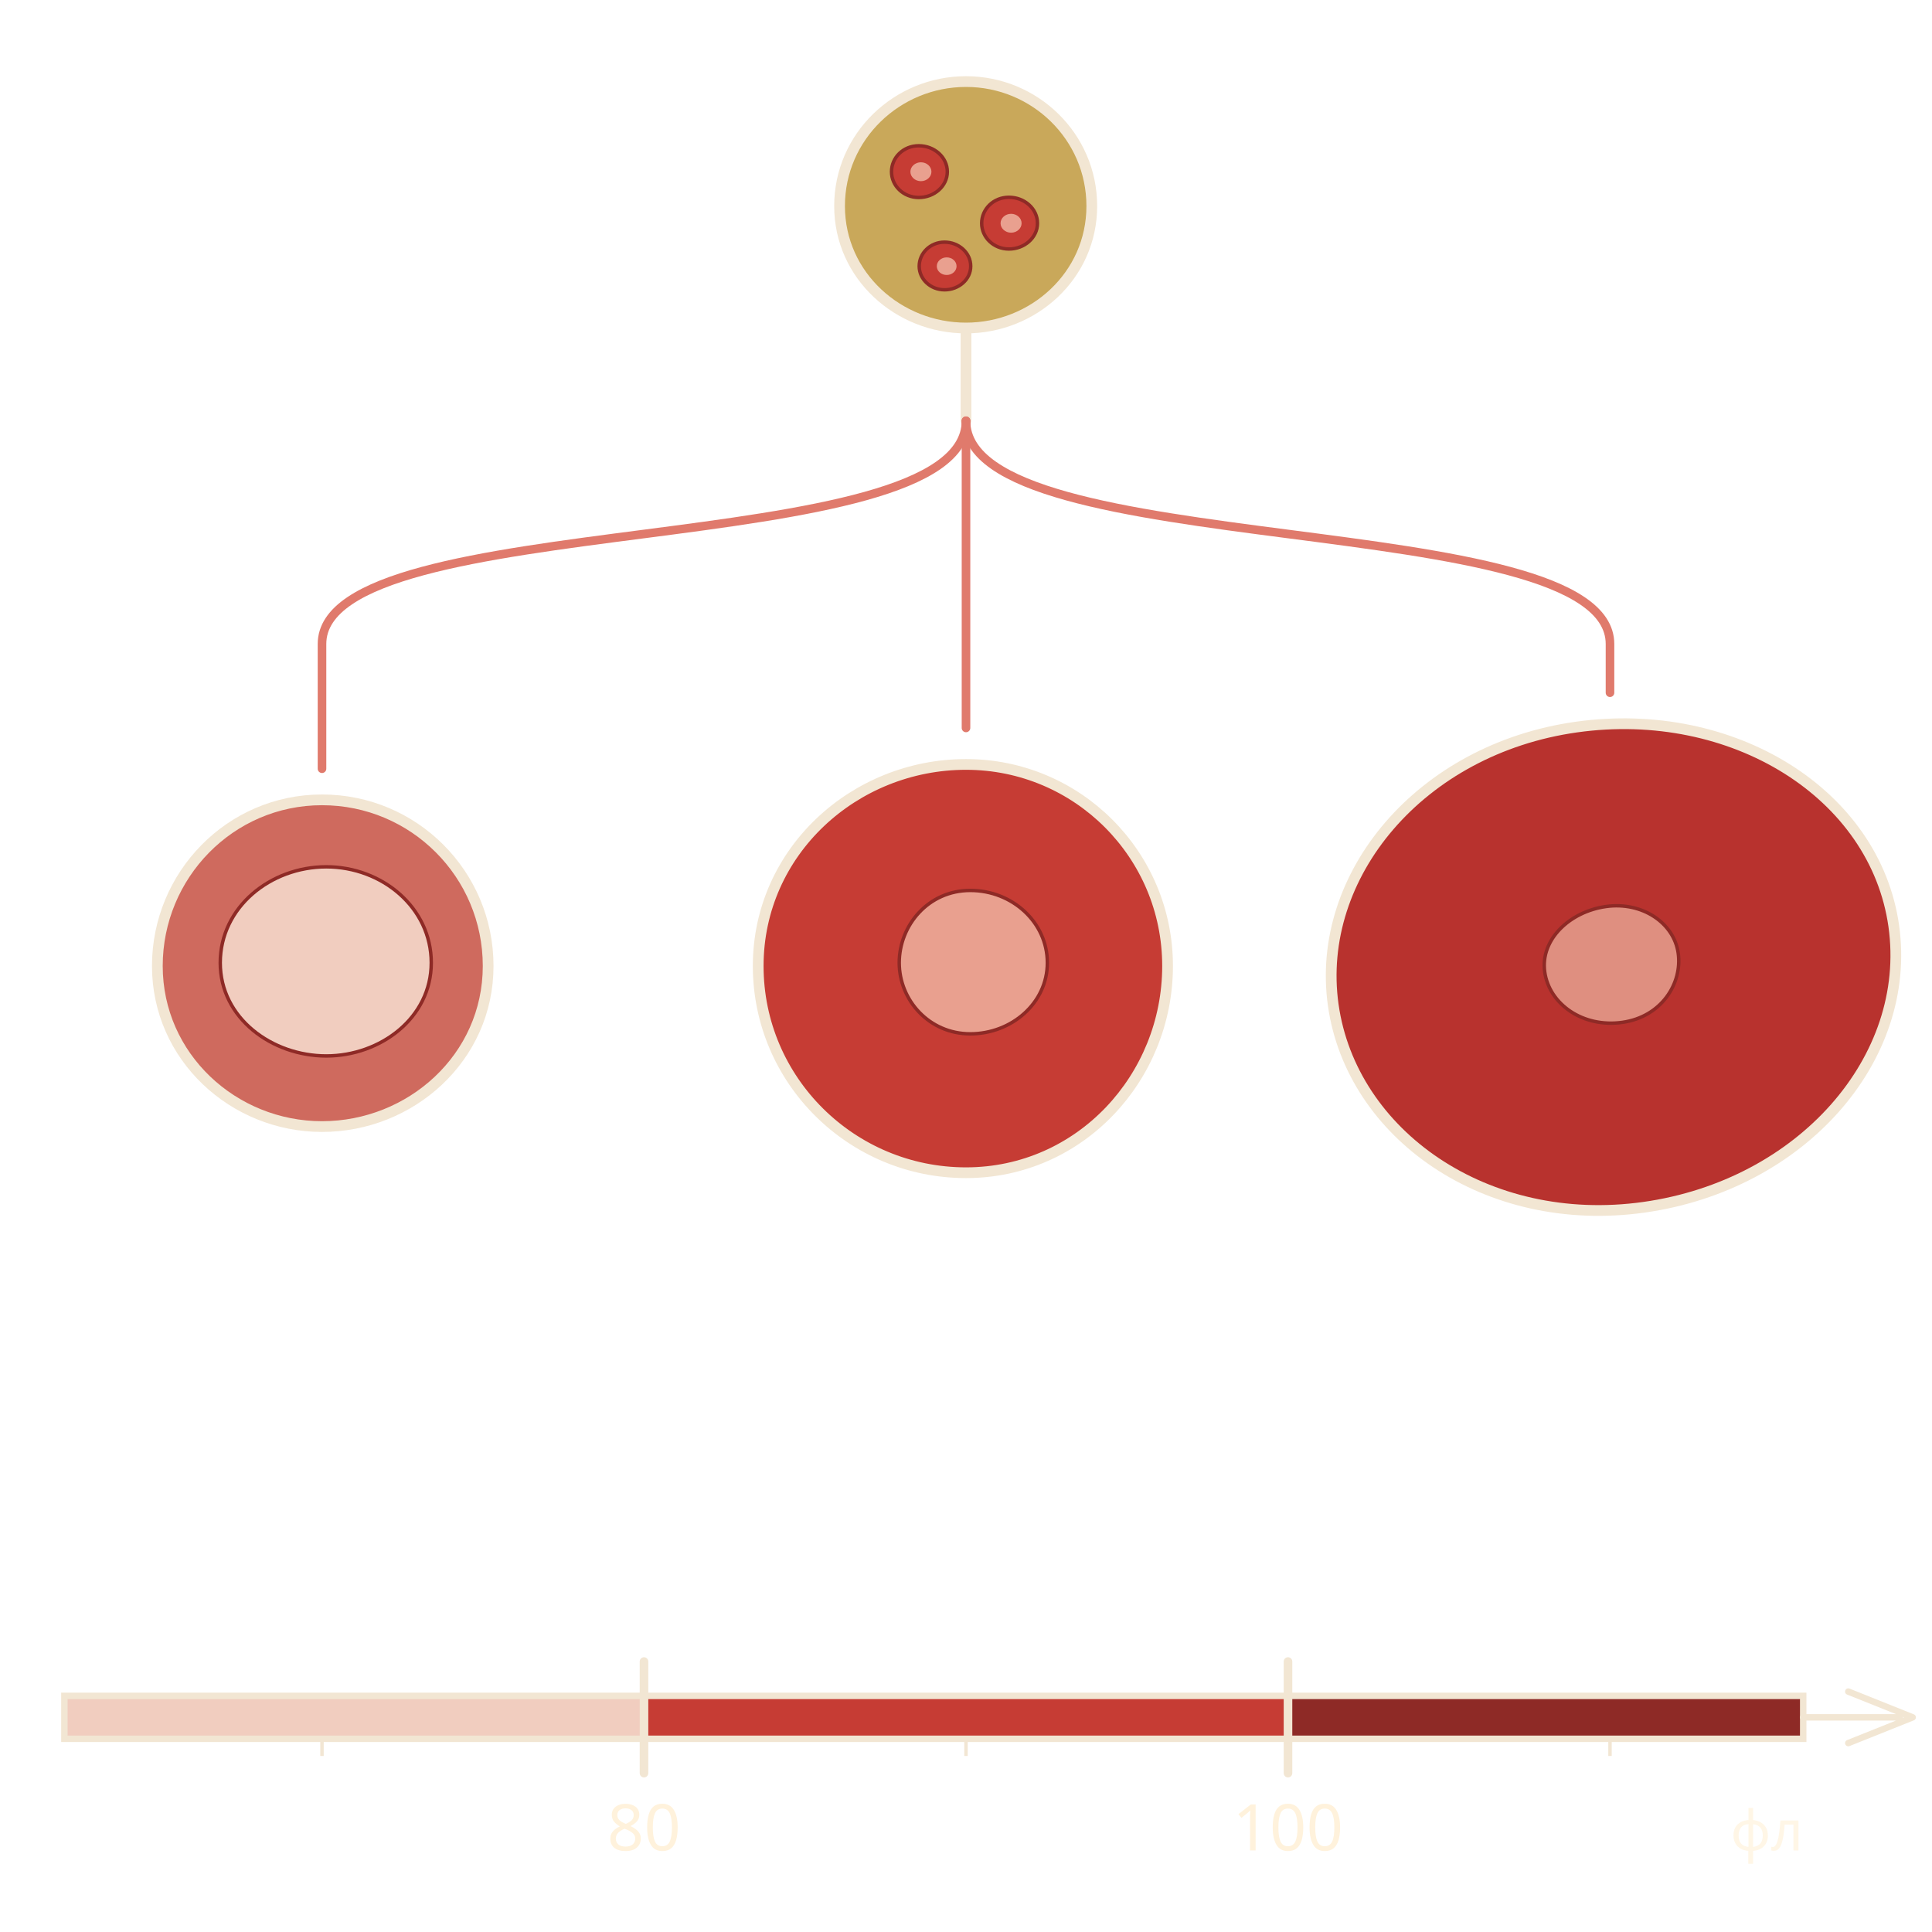
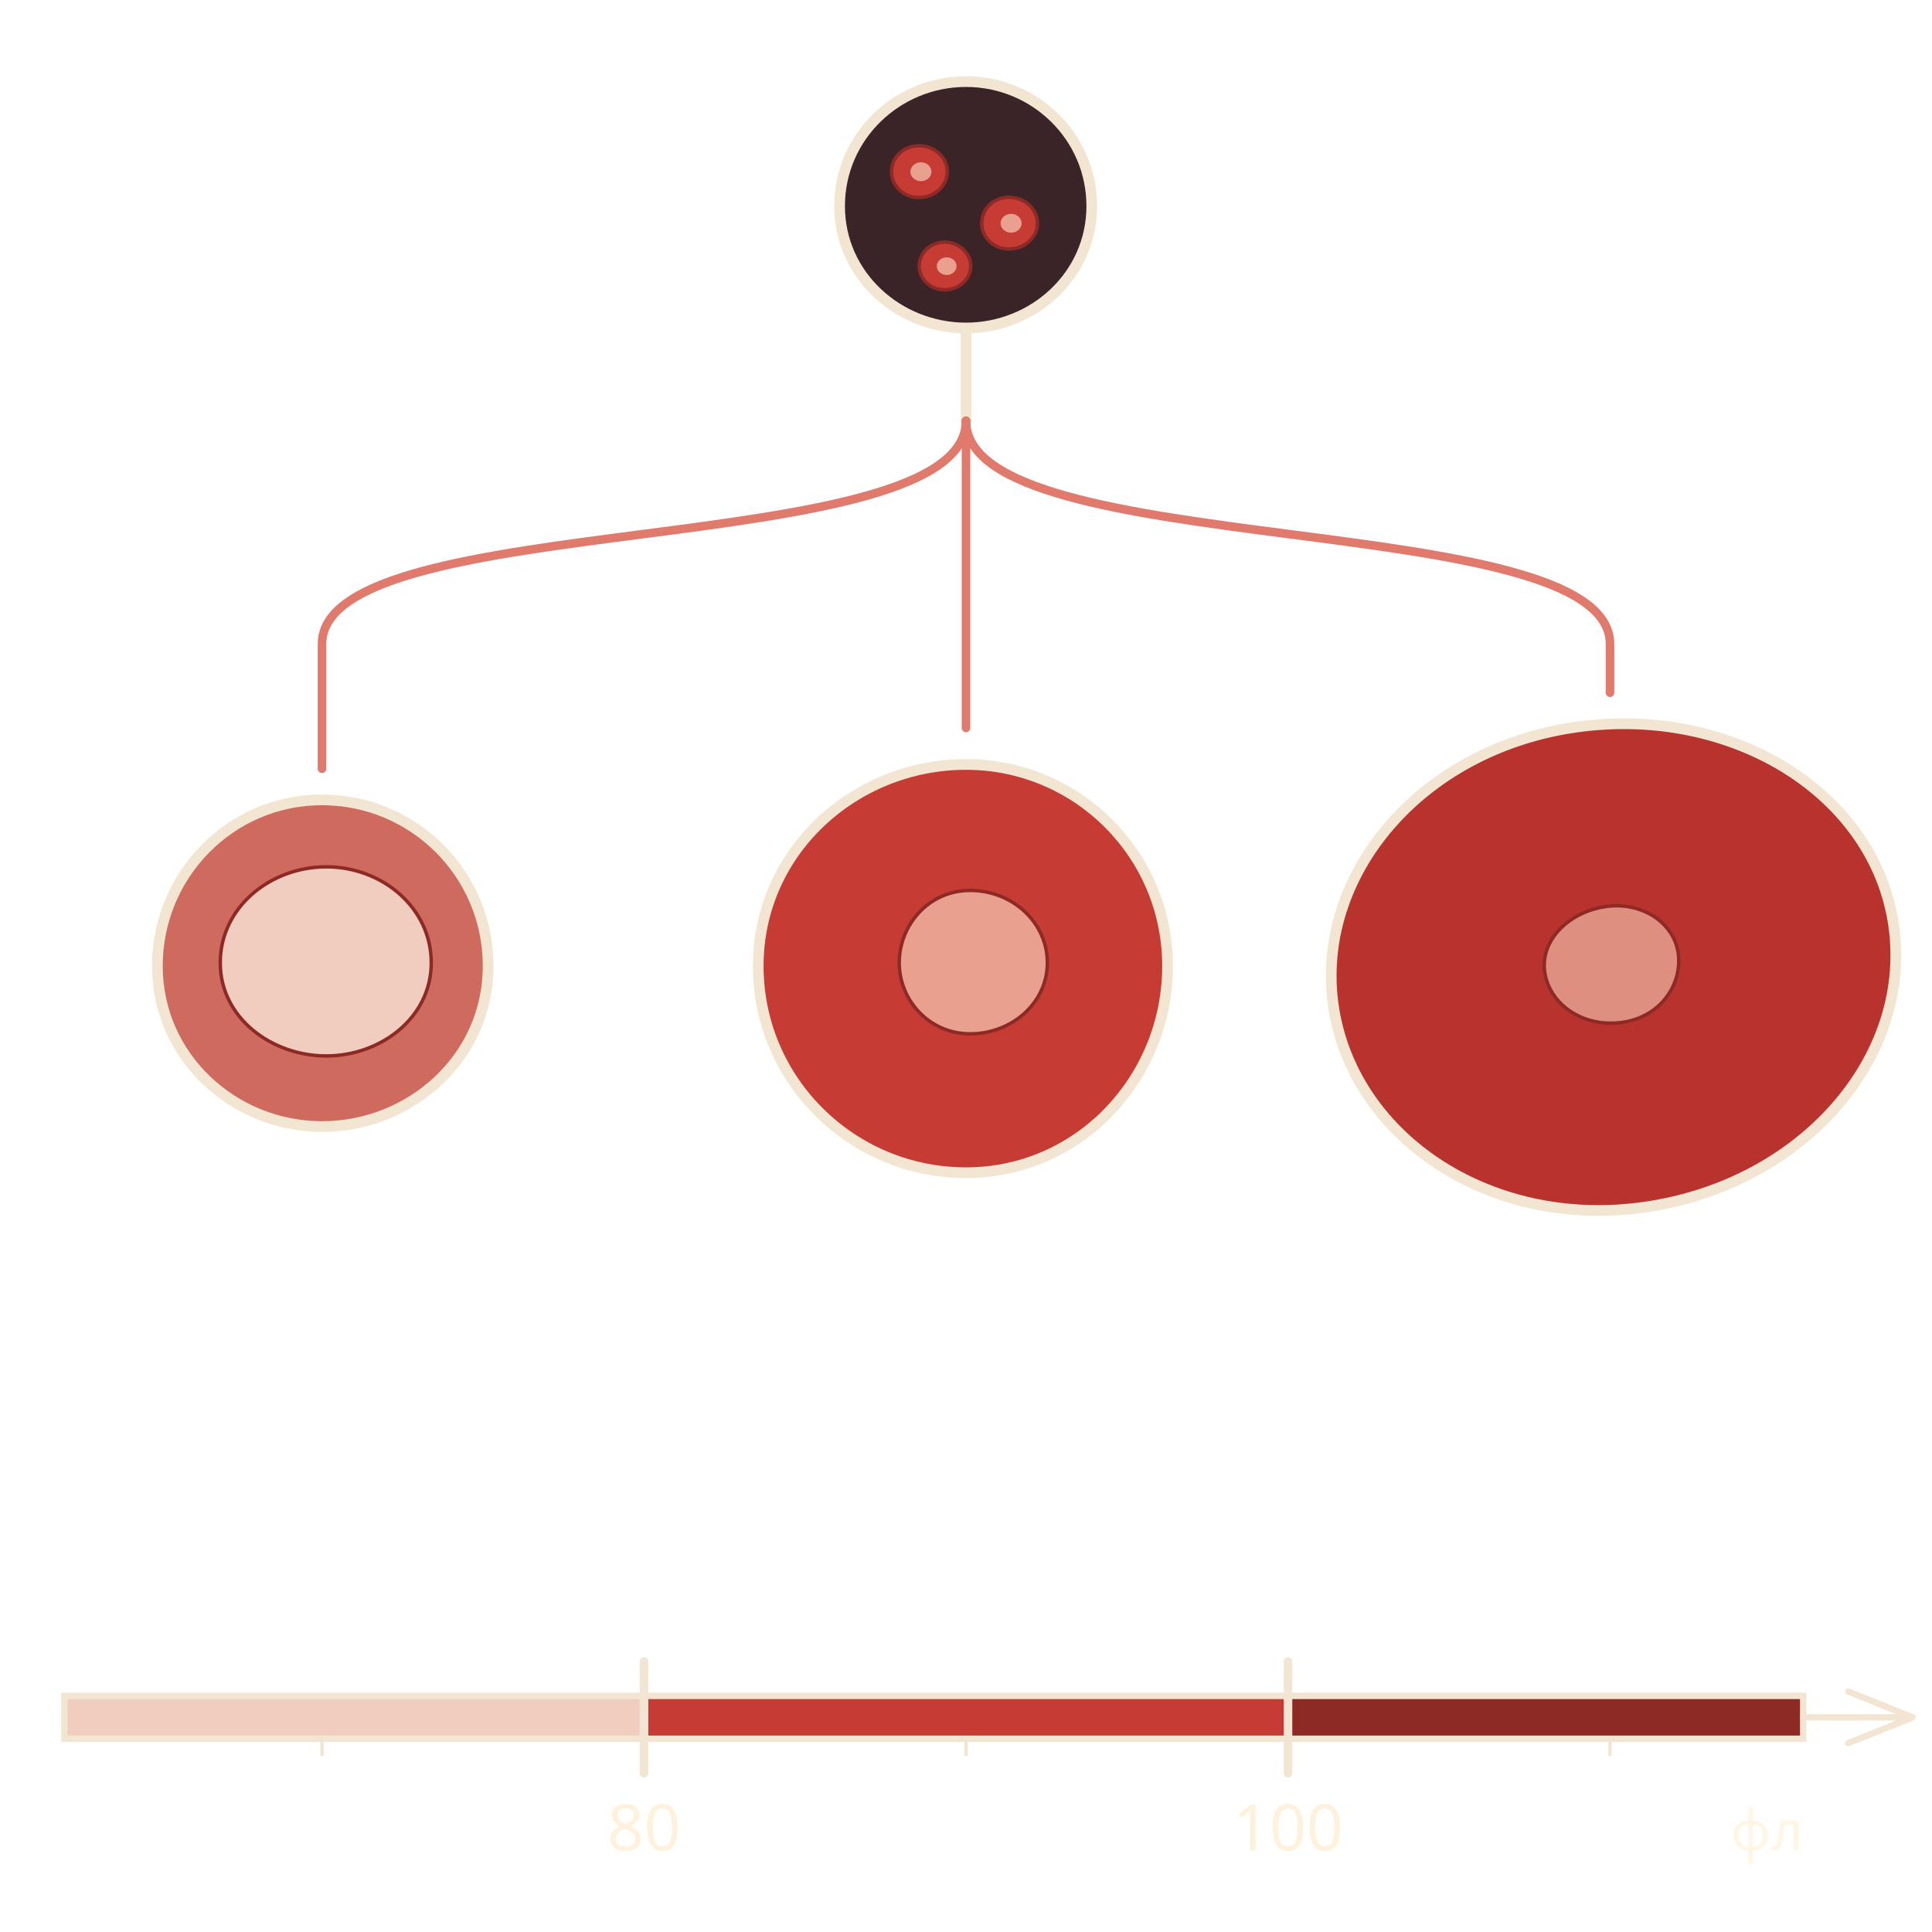
<svg xmlns="http://www.w3.org/2000/svg" viewBox="0 0 900 900">
  <g id="root">
-     <path d="M508.6,96.0C508.6,128.4 481.4,152.8 450.0,152.8C418.6,152.8 391.1,128.5 391.1,96.0C391.1,63.5 418.0,38.0 450.0,38.0C482.0,38.0 508.6,63.6 508.6,96.0Z" fill="#c9a85a" stroke="#f2e6d3" stroke-width="5" />
+     <path d="M508.6,96.0C508.6,128.4 481.4,152.8 450.0,152.8C418.6,152.8 391.1,128.5 391.1,96.0C391.1,63.5 418.0,38.0 450.0,38.0C482.0,38.0 508.6,63.6 508.6,96.0Z" fill="#3b2427" stroke="#f2e6d3" stroke-width="5" />
    <path d="M441.3,80.0C441.3,86.7 435.2,92.0 428.0,92.0C420.8,92.0 415.3,86.5 415.3,80.0C415.3,73.5 420.7,67.9 428.0,67.9C435.3,67.9 441.3,73.3 441.3,80.0Z" fill="#c63c34" stroke="#8e2a26" stroke-width="1.6" />
    <path d="M433.9,80.0C433.9,82.4 431.7,84.4 429.0,84.4C426.3,84.4 424.1,82.4 424.1,80.0C424.1,77.6 426.3,75.6 429.0,75.6C431.7,75.6 433.9,77.6 433.9,80.0Z" fill="#e9a08f" />
    <path d="M483.3,104.0C483.3,110.7 477.2,116.0 470.0,116.0C462.8,116.0 457.3,110.5 457.3,104.0C457.3,97.5 462.7,91.9 470.0,91.9C477.3,91.9 483.3,97.3 483.3,104.0Z" fill="#c63c34" stroke="#8e2a26" stroke-width="1.6" />
    <path d="M475.9,104.0C475.9,106.4 473.7,108.4 471.0,108.4C468.3,108.4 466.1,106.4 466.1,104.0C466.1,101.6 468.3,99.6 471.0,99.6C473.7,99.6 475.9,101.6 475.9,104.0Z" fill="#e9a08f" />
    <path d="M452.2,124.0C452.2,130.2 446.6,135.0 440.0,135.0C433.4,135.0 428.2,130.0 428.2,124.0C428.2,118.0 433.3,112.8 440.0,112.8C446.7,112.8 452.2,117.8 452.2,124.0Z" fill="#c63c34" stroke="#8e2a26" stroke-width="1.6" />
    <path d="M445.6,124.0C445.6,126.3 443.5,128.1 441.0,128.1C438.5,128.1 436.4,126.3 436.4,124.0C436.4,121.7 438.5,119.9 441.0,119.9C443.5,119.9 445.6,121.7 445.6,124.0Z" fill="#e9a08f" />
    <path d="M450,154L450,196" stroke="#f2e6d3" stroke-width="5" stroke-linecap="round" fill="none" />
    <circle id="root-lab" cx="530" cy="96" r="0" />
    <circle id="root-out" cx="450" cy="196" r="0" />
  </g>
  <g id="micro">
    <path d="M450,196C450,262 150,236 150,300L150,358.1" stroke="#e07a6c" stroke-width="4" stroke-linecap="round" fill="none" />
    <g>
      <path d="M227.4,450.0C227.4,492.8 191.3,524.8 150.0,524.8C108.7,524.8 73.3,492.3 73.3,450.0C73.3,407.7 107.2,372.6 150.0,372.6C192.8,372.6 227.4,407.2 227.4,450.0Z" fill="#cf6a5e" stroke="#f2e6d3" stroke-width="5" stroke-linejoin="round" />
      <path d="M200.9,448.5C200.9,474.2 177.2,491.9 152.0,491.9C126.8,491.9 102.6,474.4 102.6,448.5C102.6,422.6 126.0,403.8 152.0,403.8C178.0,403.8 200.9,422.8 200.9,448.5Z" fill="#f1cdbf" stroke="#8e2a26" stroke-width="1.6" />
    </g>
    <circle id="micro-c" cx="150" cy="450" r="0" />
    <circle id="micro-lab" cx="150" cy="565.9" r="0" />
    <circle id="micro-tick" cx="150" cy="800" r="0" />
    <path id="micro-grow" d="M450,196C450,262 150,236 150,300L150,358.1" fill="none" stroke="none" />
  </g>
  <g id="normo">
    <path d="M450,196L450,339.1" stroke="#e07a6c" stroke-width="4" stroke-linecap="round" fill="none" />
    <g>
      <path d="M543.9,450.0C543.9,501.9 503.2,546.3 450.0,546.3C396.8,546.3 353.2,503.4 353.2,450.0C353.2,396.6 398.1,356.1 450.0,356.1C501.9,356.1 543.9,398.1 543.9,450.0Z" fill="#c63c34" stroke="#f2e6d3" stroke-width="5" stroke-linejoin="round" />
      <path d="M487.9,448.5C487.9,467.3 471.2,481.6 452.0,481.6C432.8,481.6 418.9,465.9 418.9,448.5C418.9,431.1 432.4,414.8 452.0,414.8C471.6,414.8 487.9,429.7 487.9,448.5Z" fill="#e9a08f" stroke="#8e2a26" stroke-width="1.6" />
    </g>
    <circle id="normo-c" cx="450" cy="450" r="0" />
    <circle id="normo-lab" cx="450" cy="584.9" r="0" />
    <circle id="normo-tick" cx="450" cy="800" r="0" />
    <path id="normo-grow" d="M450,196L450,339.1" fill="none" stroke="none" />
  </g>
  <g id="macro">
    <path d="M450,196C450,262 750,236 750,300L750,322.7" stroke="#e07a6c" stroke-width="4" stroke-linecap="round" fill="none" />
    <g transform="rotate(-8 750 450)">
      <path d="M883.5,450.0C883.5,512.4 824.1,563.5 750.0,563.5C675.9,563.5 619.8,510.9 619.8,450.0C619.8,389.1 676.6,337.6 750.0,337.6C823.4,337.6 883.5,387.6 883.5,450.0Z" fill="#b8322e" stroke="#f2e6d3" stroke-width="5" stroke-linejoin="round" />
      <path d="M782.3,448.5C782.3,462.7 770.5,476.8 752.0,476.8C733.5,476.8 719.5,463.7 719.5,448.5C719.5,433.3 734.9,422.3 752.0,422.3C769.1,422.3 782.3,434.3 782.3,448.5Z" fill="#df8f80" stroke="#8e2a26" stroke-width="1.6" />
    </g>
    <circle id="macro-c" cx="750" cy="450" r="0" />
    <circle id="macro-lab" cx="750" cy="601.3" r="0" />
    <circle id="macro-tick" cx="750" cy="800" r="0" />
    <path id="macro-grow" d="M450,196C450,262 750,236 750,300L750,322.7" fill="none" stroke="none" />
  </g>
  <g id="axis">
    <path d="M300.0,790L600.0,790L600.0,810L300.0,810Z" fill="#c63c34" opacity="1" />
    <path d="M30.0,790L300.0,790L300.0,810L30.0,810Z" fill="#f1cdbf" />
    <path d="M600.0,790L840.0,790L840.0,810L600.0,810Z" fill="#8e2a26" />
    <path d="M30.0,790L840.0,790L840.0,810L30.0,810Z" fill="none" stroke="#f2e6d3" stroke-width="3" />
    <path d="M840.0,800L885.0,800M861.0,788L891.0,800L861.0,812" stroke="#f2e6d3" stroke-width="3" fill="none" stroke-linecap="round" stroke-linejoin="round" />
    <path d="M150.0,810L150.0,818" stroke="#f2e6d3" stroke-width="1.6" />
    <path d="M450.0,810L450.0,818" stroke="#f2e6d3" stroke-width="1.6" />
    <path d="M750.0,810L750.0,818" stroke="#f2e6d3" stroke-width="1.6" />
    <path d="M300.0,774L300.0,826" stroke="#f2e6d3" stroke-width="4" stroke-linecap="round" />
    <text x="300.0" y="862" text-anchor="middle" font-family="Geologica,sans-serif" font-weight="300" font-size="30" fill="#fff2dc">80</text>
    <circle id="axis-80" cx="300.0" cy="774" r="0" />
    <path d="M600.0,774L600.0,826" stroke="#f2e6d3" stroke-width="4" stroke-linecap="round" />
    <text x="600.0" y="862" text-anchor="middle" font-family="Geologica,sans-serif" font-weight="300" font-size="30" fill="#fff2dc">100</text>
    <circle id="axis-100" cx="600.0" cy="774" r="0" />
    <text x="840.0" y="862" text-anchor="end" font-family="Geologica,sans-serif" font-weight="300" font-size="26" fill="#fff2dc" fill-opacity="0.7">фл</text>
    <circle id="axis-lab" cx="30.0" cy="862" r="0" />
  </g>
</svg>
